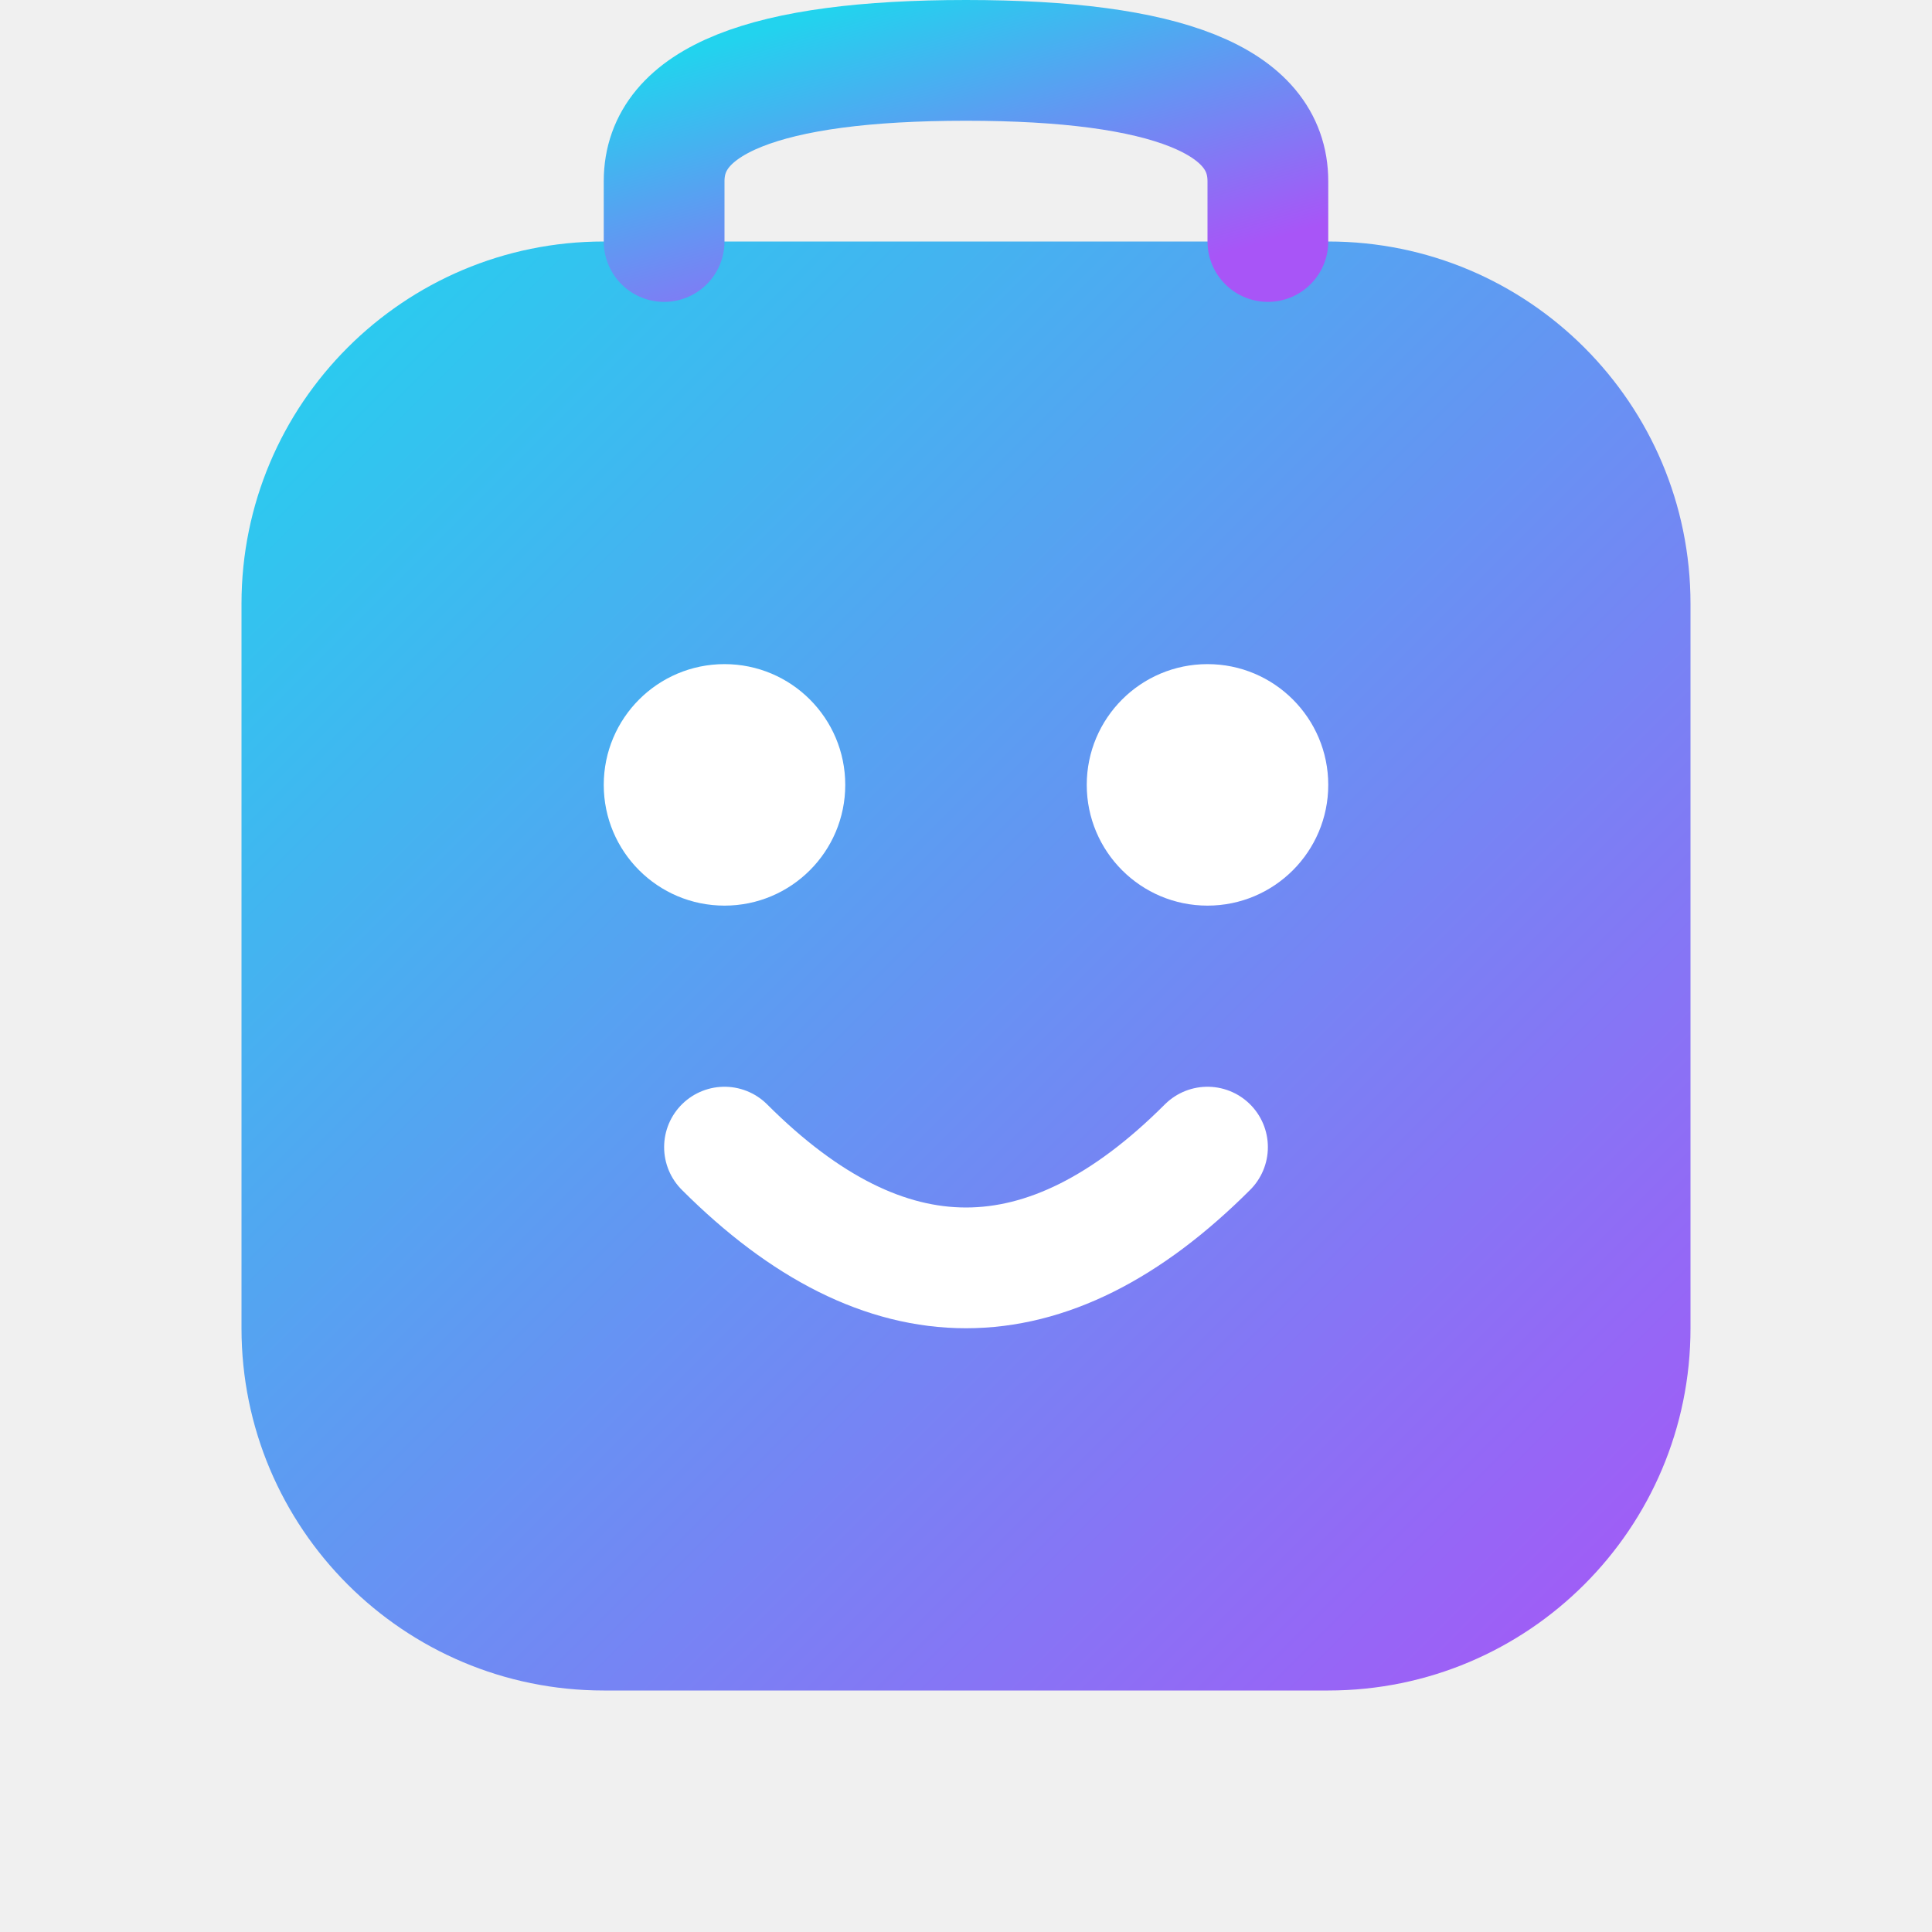
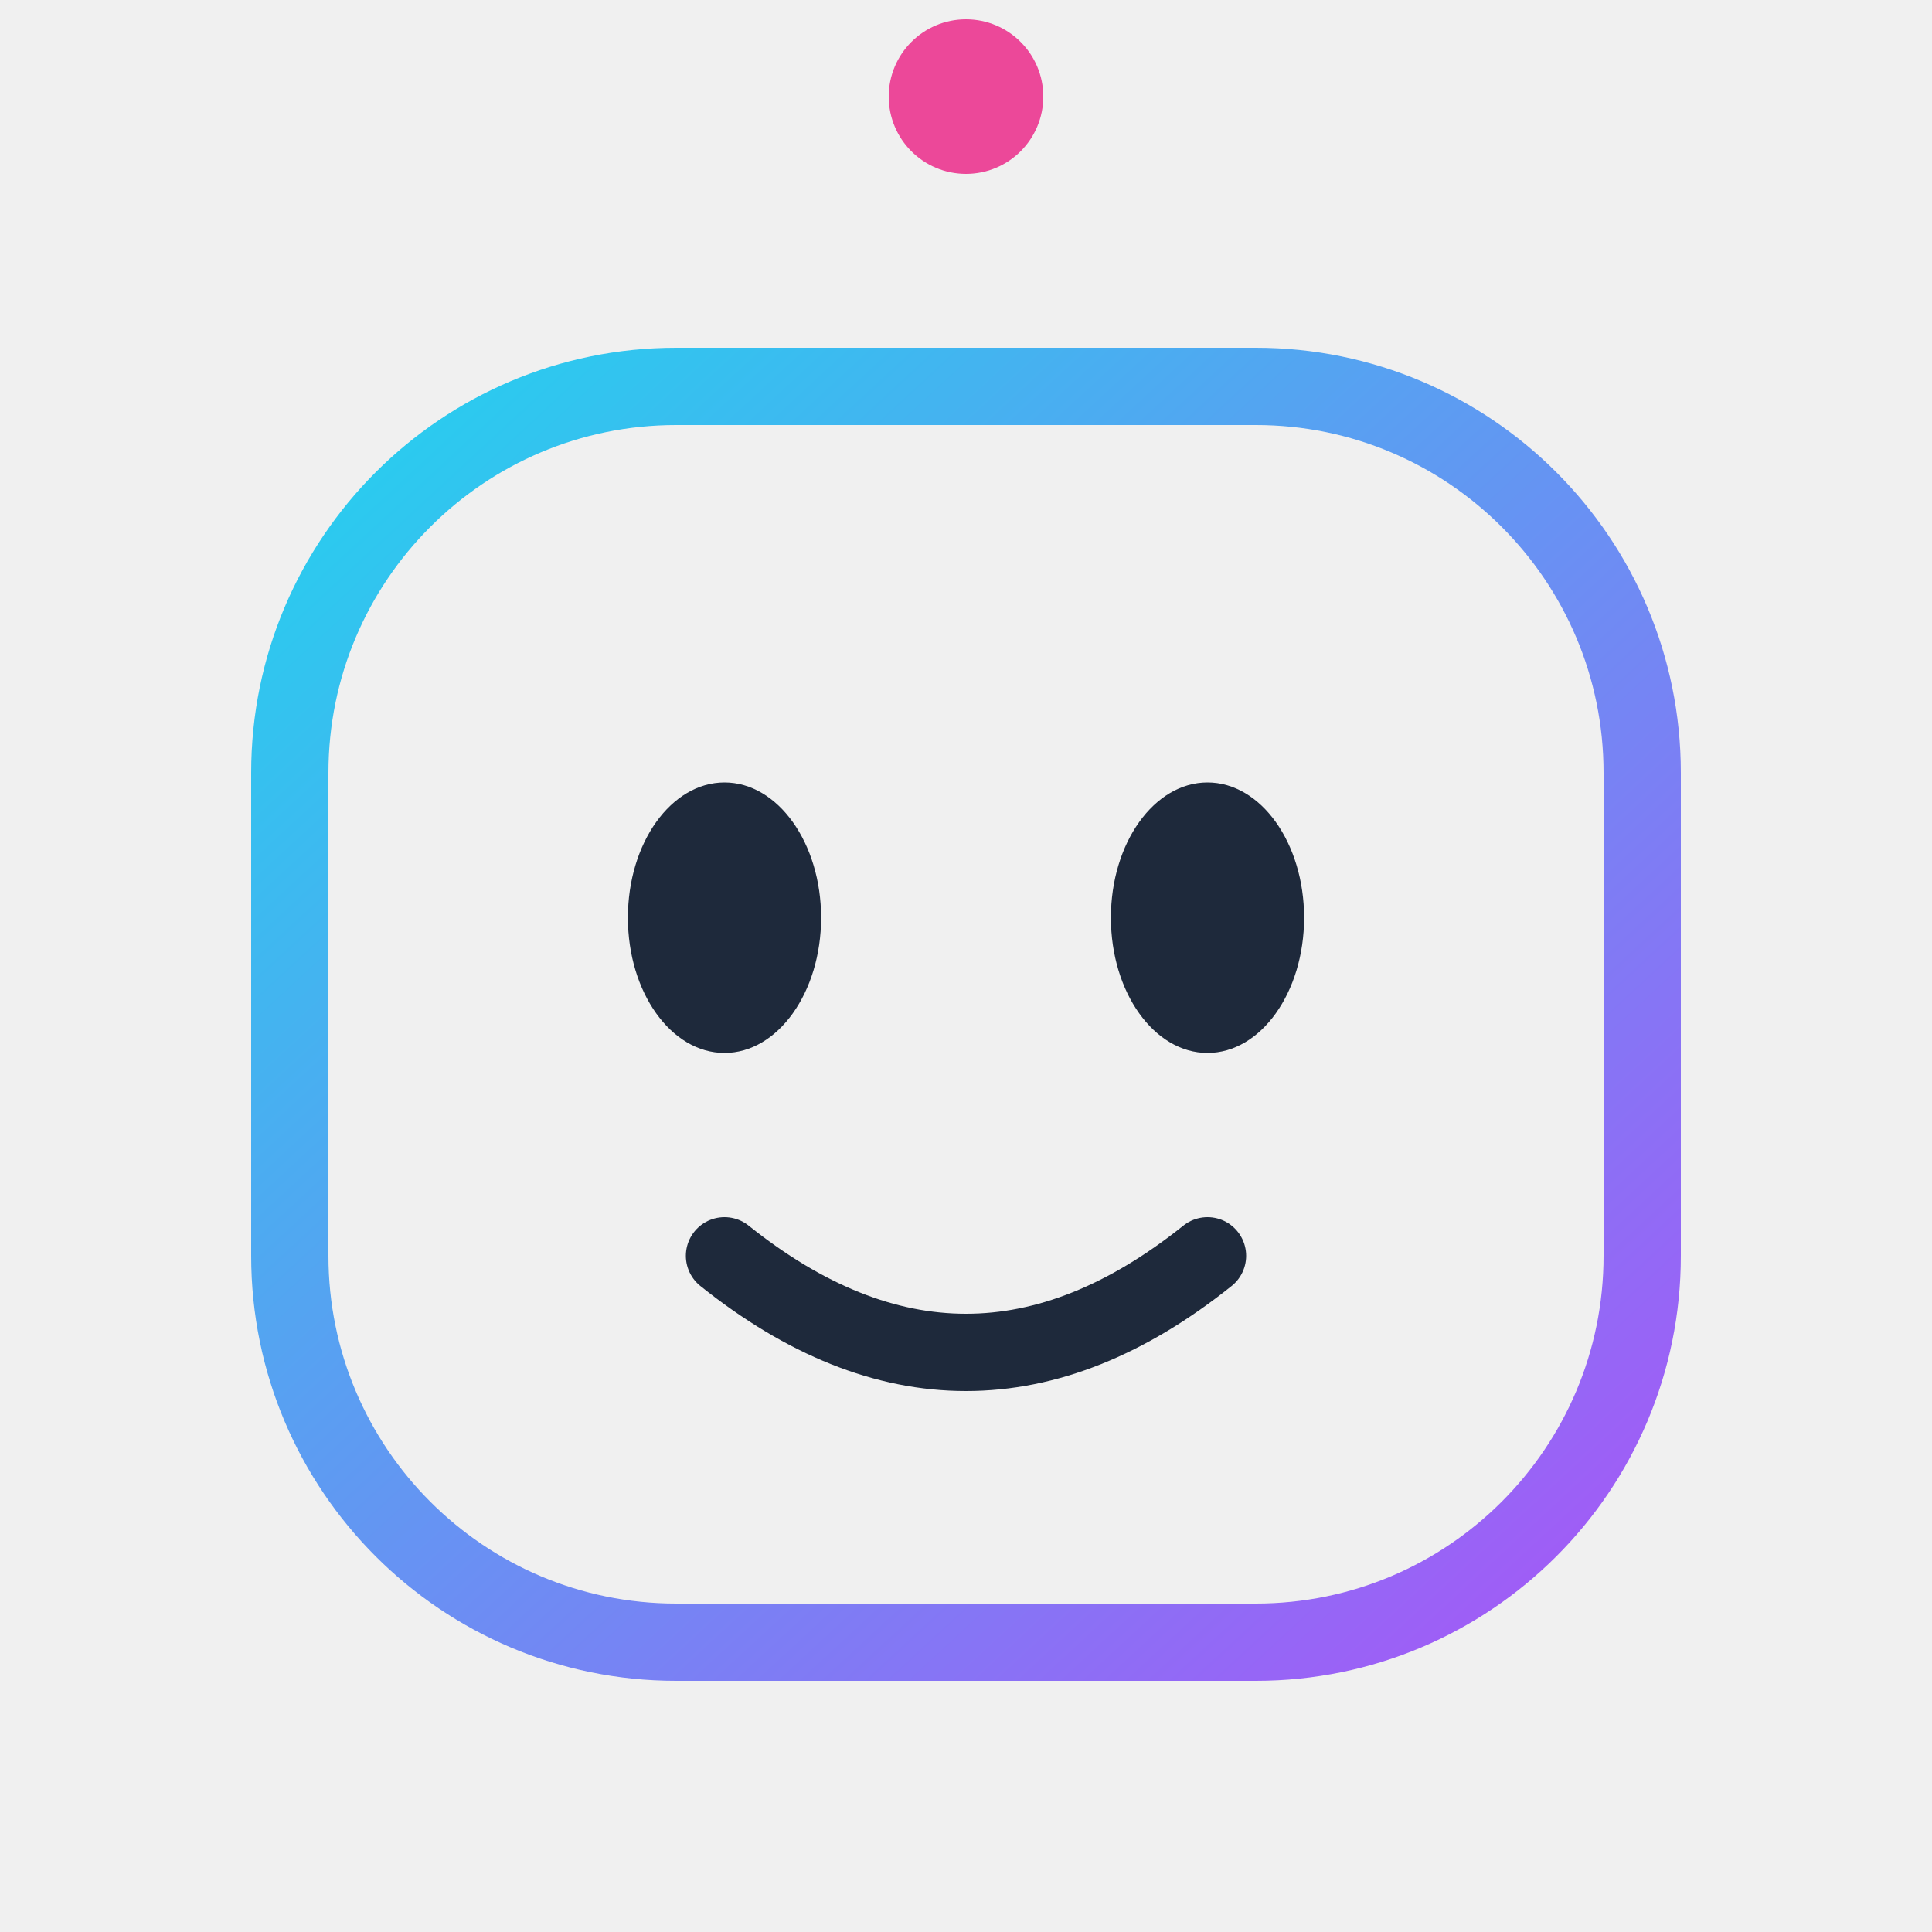
- <svg xmlns="http://www.w3.org/2000/svg" viewBox="0 0 512 512">
+ <svg xmlns="http://www.w3.org/2000/svg" viewBox="0 0 200 200">
  <defs>
-     <linearGradient id="fav-grad" x1="0" y1="0" x2="1" y2="1">
+     <linearGradient id="stroke-grad" x1="0" y1="0" x2="1" y2="1">
      <stop offset="0%" stop-color="#22d3ee" />
      <stop offset="100%" stop-color="#a855f7" />
    </linearGradient>
  </defs>
-   <rect x="64" y="64" width="384" height="384" rx="96" fill="url(#fav-grad)" />
-   <path d="M176 64 V 48 Q 176 16 256 16 Q 336 16 336 48 V 64" stroke="url(#fav-grad)" stroke-width="32" stroke-linecap="round" fill="none" />
-   <circle cx="192" cy="208" r="32" fill="white" />
-   <circle cx="320" cy="208" r="32" fill="white" />
-   <path d="M 192 304 Q 256 368 320 304" stroke="white" stroke-width="32" stroke-linecap="round" fill="none" />
+   <line x1="100" y1="10" x2="100" y2="45" stroke="url(#stroke-grad)" stroke-width="8" stroke-linecap="round" />
+   <circle cx="100" cy="10" r="8" fill="#ec4899" />
+   <rect x="30" y="40" width="140" height="130" rx="40" fill="none" stroke="url(#stroke-grad)" stroke-width="8" />
+   <ellipse cx="75" cy="95" rx="10" ry="14" fill="#1e293b" />
+   <ellipse cx="125" cy="95" rx="10" ry="14" fill="#1e293b" />
+   <path d="M 75 130 Q 100 150 125 130" stroke="#1e293b" stroke-width="8" stroke-linecap="round" fill="none" />
</svg>
